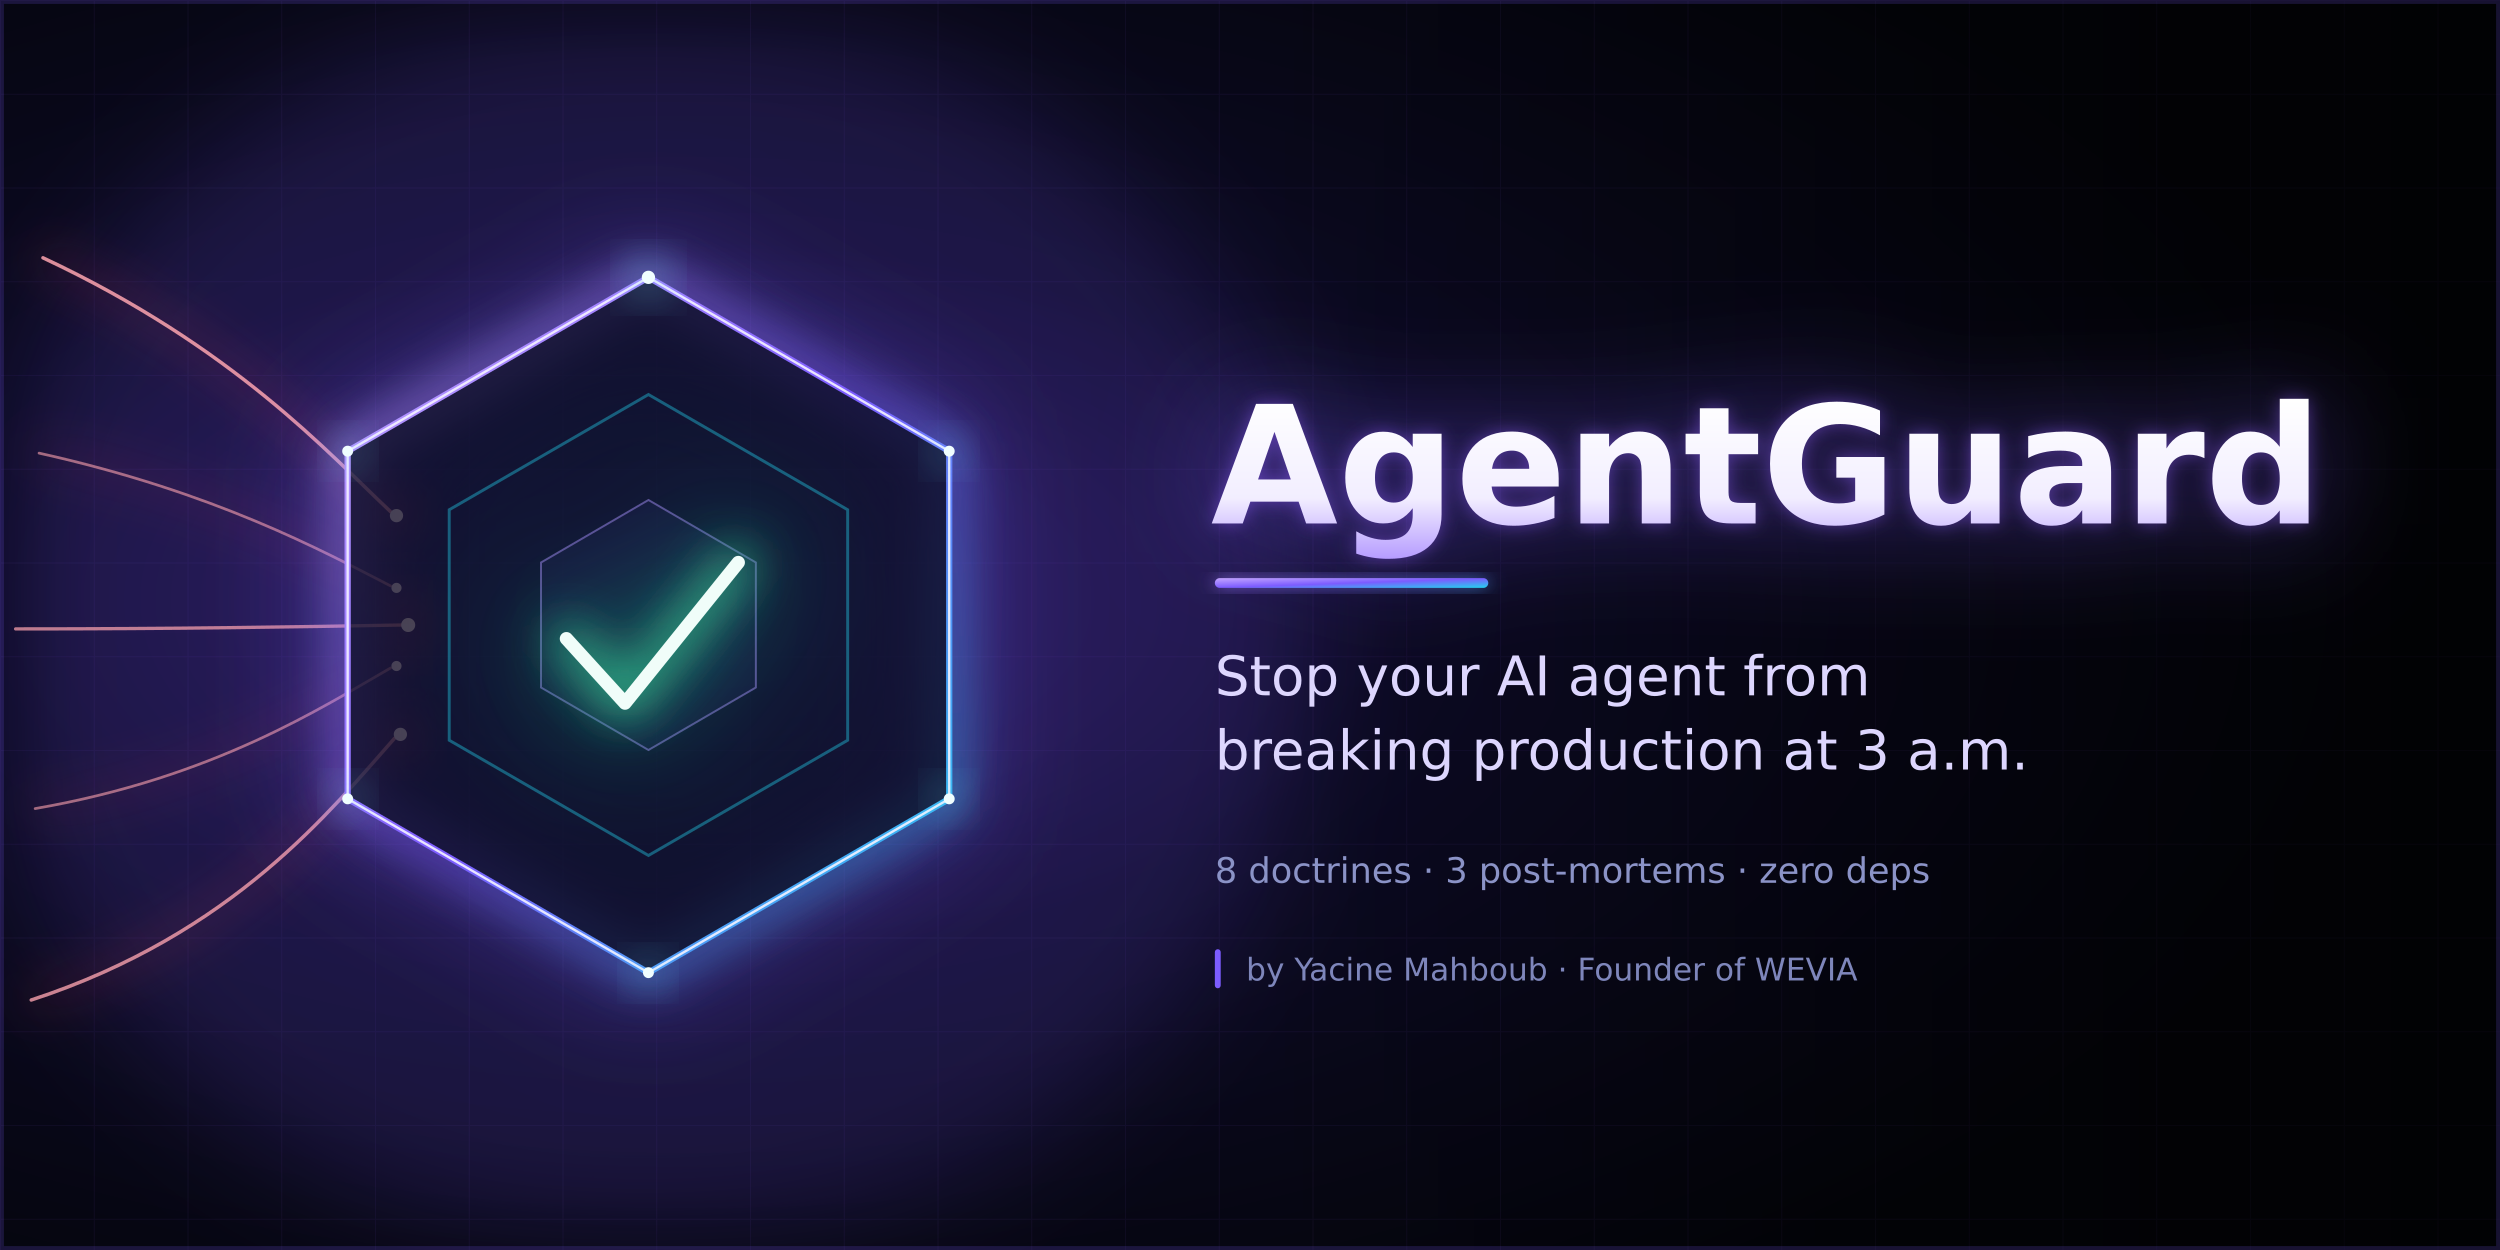
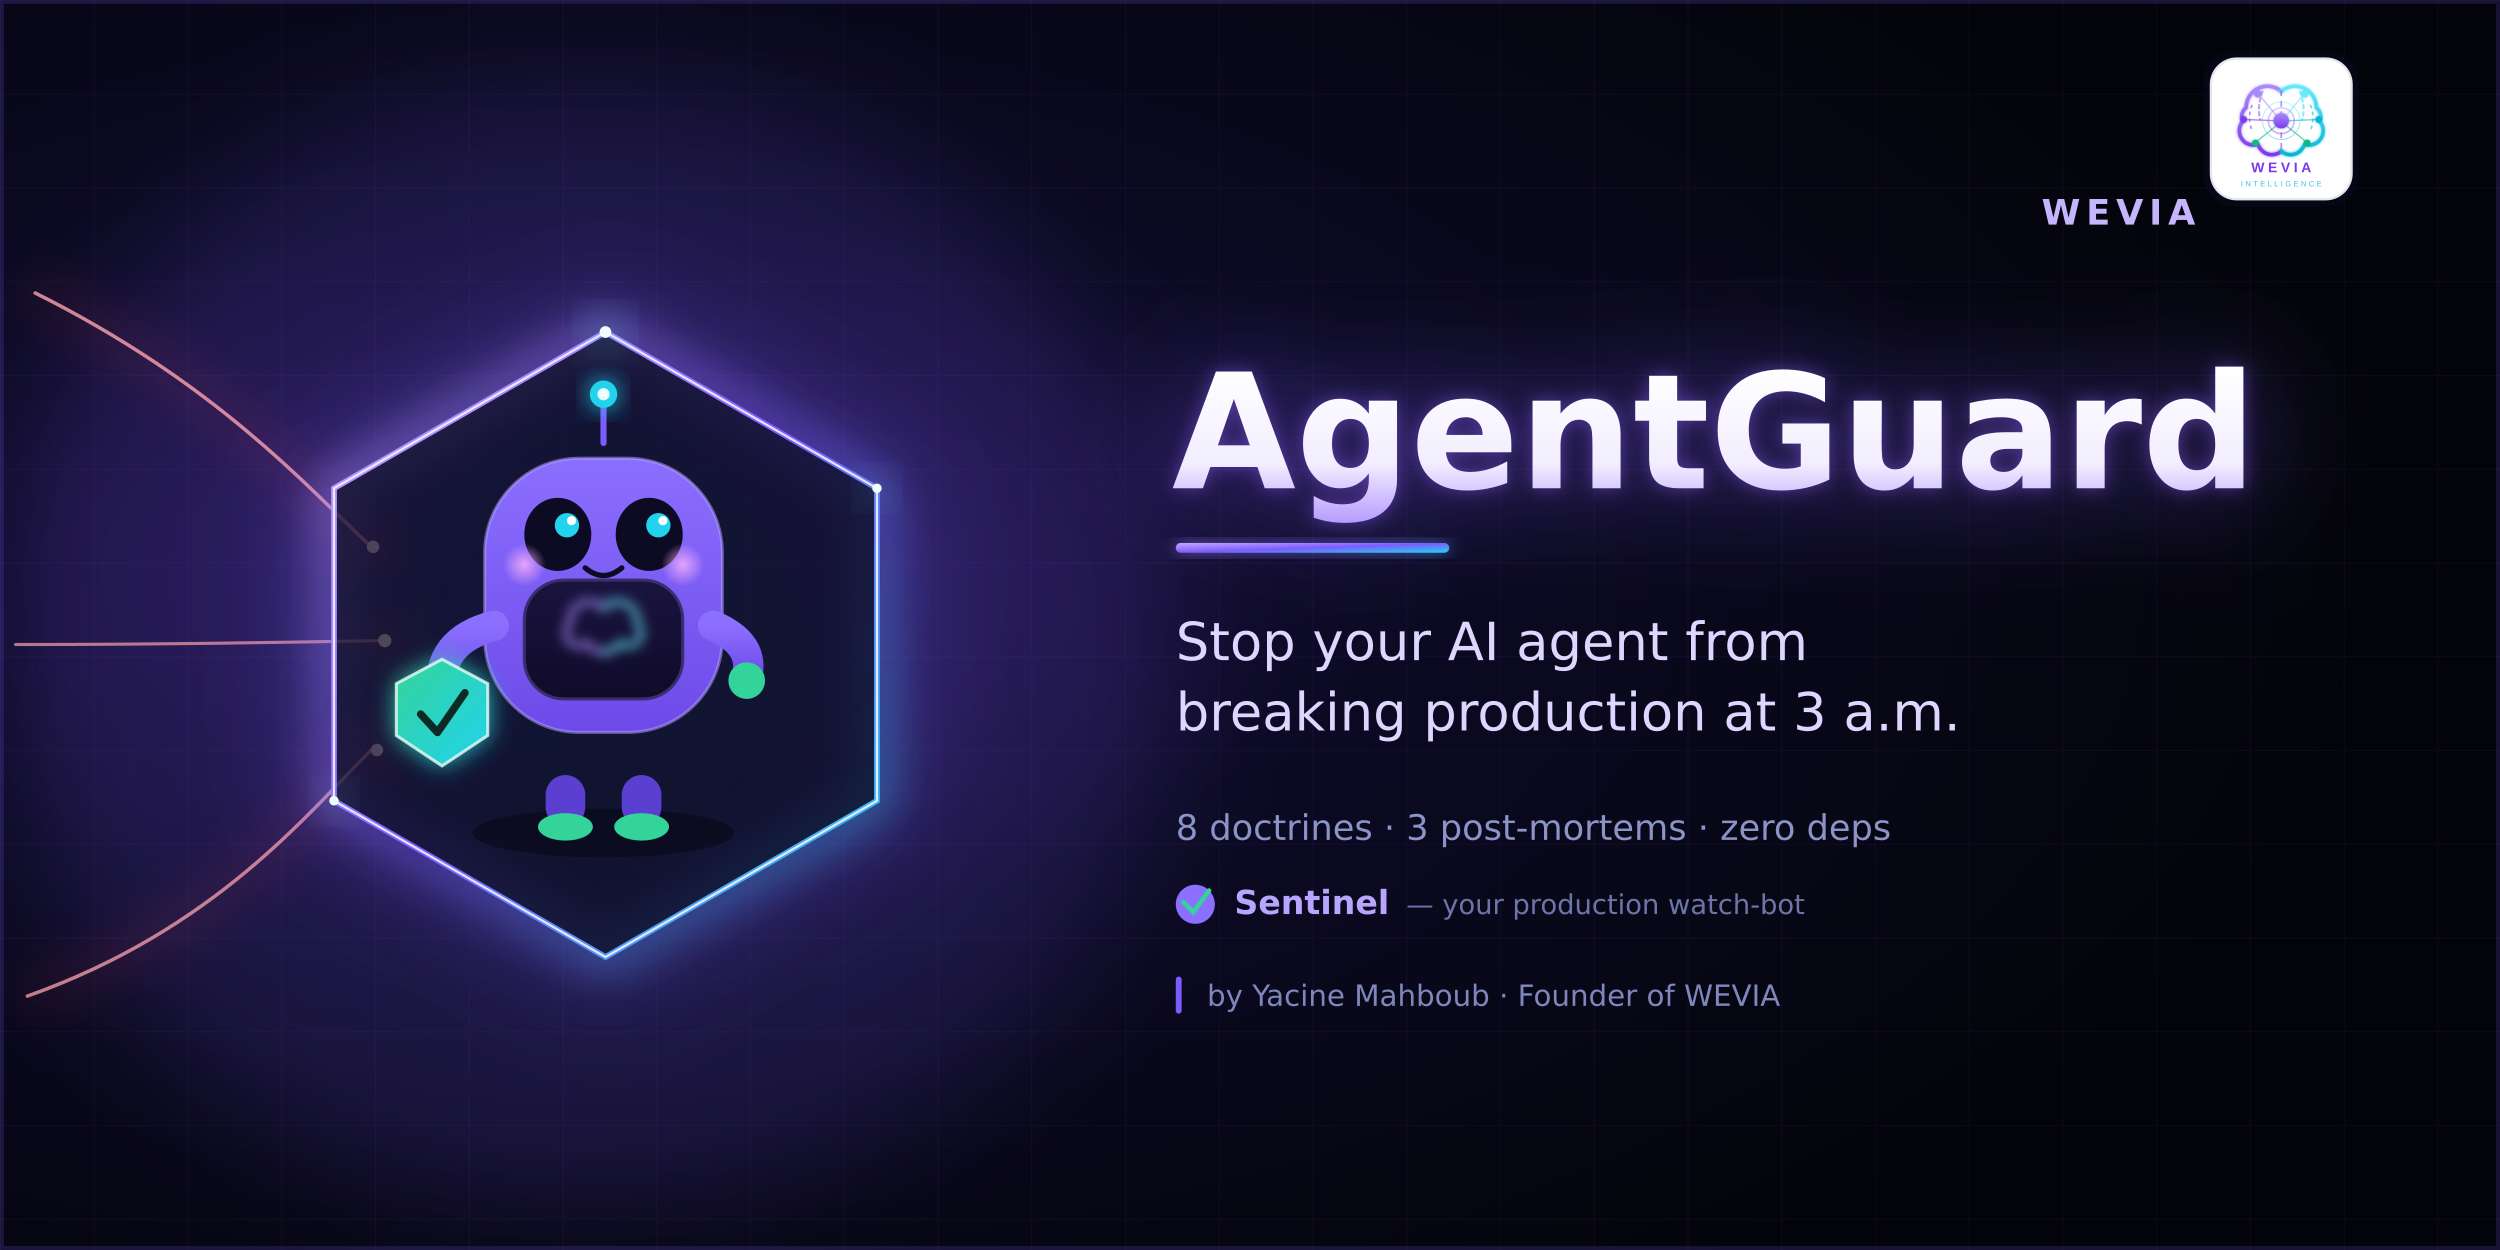
<svg xmlns="http://www.w3.org/2000/svg" viewBox="0 0 1280 640" width="1280" height="640">
  <defs>
-     <radialGradient id="amb" cx="0.28" cy="0.48" r="0.68">
+     <radialGradient id="amb" cx="0.24" cy="0.46" r="0.72">
      <stop offset="0" stop-color="#241452" />
      <stop offset="0.42" stop-color="#0c0a24" />
      <stop offset="1" stop-color="#030409" />
    </radialGradient>
    <linearGradient id="neon" x1="0" y1="0" x2="1" y2="1">
      <stop offset="0" stop-color="#C4A6FF" />
      <stop offset="0.5" stop-color="#7C5CFF" />
      <stop offset="1" stop-color="#22D3EE" />
    </linearGradient>
    <linearGradient id="txtg" x1="0" y1="0" x2="0" y2="1">
      <stop offset="0" stop-color="#FFFFFF" />
      <stop offset="0.62" stop-color="#F2EEFF" />
      <stop offset="1" stop-color="#B69CFF" />
    </linearGradient>
    <filter id="bL" x="-100%" y="-100%" width="300%" height="300%">
      <feGaussianBlur stdDeviation="30" />
    </filter>
    <filter id="bM" x="-80%" y="-80%" width="260%" height="260%">
      <feGaussianBlur stdDeviation="12" />
    </filter>
    <filter id="bS" x="-60%" y="-60%" width="220%" height="220%">
      <feGaussianBlur stdDeviation="4.5" />
    </filter>
    <pattern id="mesh" width="48" height="48" patternUnits="userSpaceOnUse">
      <path d="M48 0H0V48" fill="none" stroke="#8B5CF6" stroke-opacity="0.06" stroke-width="1" />
    </pattern>
-     <linearGradient id="fade" x1="0" y1="0" x2="1" y2="0">
-       <stop offset="0" stop-color="#000" stop-opacity="0" />
-       <stop offset="1" stop-color="#000" stop-opacity="0.55" />
-     </linearGradient>
  </defs>
  <rect width="1280" height="640" fill="url(#amb)" />
  <rect width="1280" height="640" fill="url(#mesh)" />
-   <ellipse cx="330" cy="320" rx="340" ry="320" fill="#7C5CFF" opacity="0.16" filter="url(#bL)" />
-   <ellipse cx="335" cy="318" rx="130" ry="130" fill="#22D3EE" opacity="0.11" filter="url(#bL)" />
-   <rect x="640" y="0" width="640" height="640" fill="url(#fade)" />
+   <ellipse cx="300" cy="330" rx="300" ry="290" fill="#7C5CFF" opacity="0.15" filter="url(#bL)" />
+   <ellipse cx="300" cy="330" rx="115" ry="115" fill="#22D3EE" opacity="0.10" filter="url(#bL)" />
+   <g transform="translate(1132,30) scale(0.6)">
+     <rect x="-6" y="-6" width="132" height="132" rx="26" fill="#0a0a20" opacity="0.55" />
+     <defs>
+       <linearGradient id="wgl" x1="0" y1="0" x2="0" y2="1">
+         <stop offset="0%" stop-color="#a78bfa" />
+         <stop offset="100%" stop-color="#7c3aed" />
+       </linearGradient>
+       <linearGradient id="wgr" x1="0" y1="0" x2="0" y2="1">
+         <stop offset="0%" stop-color="#67e8f9" />
+         <stop offset="100%" stop-color="#06b6d4" />
+       </linearGradient>
+       <filter id="wglow">
+         <feGaussianBlur stdDeviation="1.5" result="b" />
+         <feMerge>
+           <feMergeNode in="b" />
+           <feMergeNode in="SourceGraphic" />
+         </feMerge>
+       </filter>
+     </defs>
+     <rect width="120" height="120" rx="22" fill="#ffffff" stroke="#e5e7eb" stroke-width="2" />
+     <path d="     M60,28     C56,24 48,22 41,25     C34,28 30,35 30,42     C27,44 25,49 27,54     C24,57 23,63 26,68     C29,73 35,75 40,73     C42,78 46,82 52,82     C57,82 60,79 60,79   " fill="none" stroke="url(#wgl)" stroke-width="3" stroke-linecap="round" stroke-linejoin="round" filter="url(#wglow)" />
+     <path d="M44,28 C41,36 40,44 42,52" fill="none" stroke="#a78bfa" stroke-width="1.8" stroke-dasharray="3,3" stroke-linecap="round" opacity="0.8" />
+     <path d="M35,40 C32,47 32,56 36,63" fill="none" stroke="#7c3aed" stroke-width="1.4" stroke-dasharray="2,4" stroke-linecap="round" opacity="0.6" />
+     <path d="     M60,28     C64,24 72,22 79,25     C86,28 90,35 90,42     C93,44 95,49 93,54     C96,57 97,63 94,68     C91,73 85,75 80,73     C78,78 74,82 68,82     C63,82 60,79 60,79   " fill="none" stroke="url(#wgr)" stroke-width="3" stroke-linecap="round" stroke-linejoin="round" filter="url(#wglow)" />
+     <path d="M76,28 C79,36 80,44 78,52" fill="none" stroke="#67e8f9" stroke-width="1.8" stroke-dasharray="3,3" stroke-linecap="round" opacity="0.8" />
+     <path d="M85,40 C88,47 88,56 84,63" fill="none" stroke="#06b6d4" stroke-width="1.4" stroke-dasharray="2,4" stroke-linecap="round" opacity="0.6" />
+     <line x1="60" y1="27" x2="60" y2="80" stroke="#7c3aed" stroke-width="1.5" stroke-dasharray="5,4" opacity="0.55" />
+     <circle cx="40" cy="30" r="3.2" fill="#a78bfa" filter="url(#wglow)" />
+     <circle cx="28" cy="52" r="2.8" fill="#7c3aed" filter="url(#wglow)" />
+     <circle cx="38" cy="72" r="2.8" fill="#10b981" filter="url(#wglow)" />
+     <circle cx="80" cy="30" r="3.2" fill="#67e8f9" filter="url(#wglow)" />
+     <circle cx="92" cy="52" r="2.8" fill="#06b6d4" filter="url(#wglow)" />
+     <circle cx="82" cy="72" r="2.8" fill="#10b981" filter="url(#wglow)" />
+     <line x1="42" y1="32" x2="57" y2="50" stroke="#a78bfa" stroke-width="1.2" opacity="0.6" />
+     <line x1="30" y1="52" x2="54" y2="53" stroke="#7c3aed" stroke-width="1.2" opacity="0.6" />
+     <line x1="40" y1="70" x2="56" y2="57" stroke="#10b981" stroke-width="1.2" opacity="0.6" />
+     <line x1="78" y1="32" x2="63" y2="50" stroke="#67e8f9" stroke-width="1.2" opacity="0.6" />
+     <line x1="90" y1="52" x2="66" y2="53" stroke="#06b6d4" stroke-width="1.2" opacity="0.6" />
+     <line x1="80" y1="70" x2="64" y2="57" stroke="#10b981" stroke-width="1.2" opacity="0.6" />
+     <circle cx="60" cy="53" r="6.5" fill="url(#wgl)" filter="url(#wglow)" />
+     <circle cx="60" cy="53" r="11" fill="none" stroke="url(#wgl)" stroke-width="1.5" opacity="0.4" />
+     <circle cx="60" cy="53" r="16" fill="none" stroke="url(#wgr)" stroke-width="0.8" opacity="0.45" />
+     <text x="60" y="97" font-family="Arial Black,Arial" font-weight="900" font-size="12" fill="#7c3aed" text-anchor="middle" letter-spacing="3">WEVIA</text>
+     <text x="60" y="109" font-family="Arial,sans-serif" font-size="6.5" fill="#06b6d4" text-anchor="middle" letter-spacing="2" opacity="0.8">INTELLIGENCE</text>
+   </g>
+   <text x="1124" y="115" text-anchor="end" font-family="DejaVu Sans" font-weight="bold" font-size="18" fill="#C4B5FD" letter-spacing="3">WEVIA</text>
  <g stroke-linecap="round" fill="none">
-     <path d="M22,132 C120,178 168,232 200,262" stroke="#F43F5E" stroke-width="7" opacity="0.30" filter="url(#bM)" />
-     <path d="M22,132 C120,178 168,232 200,262" stroke="#FDA4AF" stroke-width="1.8" opacity="0.85" />
-     <path d="M16,512 C120,478 170,414 202,378" stroke="#F43F5E" stroke-width="7" opacity="0.28" filter="url(#bM)" />
-     <path d="M16,512 C120,478 170,414 202,378" stroke="#FDA4AF" stroke-width="1.8" opacity="0.78" />
-     <path d="M8,322 C90,322 150,321 206,320" stroke="#F43F5E" stroke-width="7" opacity="0.26" filter="url(#bM)" />
-     <path d="M8,322 C90,322 150,321 206,320" stroke="#FDA4AF" stroke-width="1.7" opacity="0.72" />
-     <path d="M20,232 C110,252 165,282 200,300" stroke="#F43F5E" stroke-width="6" opacity="0.22" filter="url(#bM)" />
-     <path d="M20,232 C110,252 165,282 200,300" stroke="#FDA4AF" stroke-width="1.4" opacity="0.6" />
-     <path d="M18,414 C110,398 165,362 200,342" stroke="#F43F5E" stroke-width="6" opacity="0.22" filter="url(#bM)" />
-     <path d="M18,414 C110,398 165,362 200,342" stroke="#FDA4AF" stroke-width="1.4" opacity="0.6" />
+     <path d="M18,150 C110,196 156,248 188,278" stroke="#F43F5E" stroke-width="7" opacity="0.28" filter="url(#bM)" />
+     <path d="M18,150 C110,196 156,248 188,278" stroke="#FDA4AF" stroke-width="1.8" opacity="0.8" />
+     <path d="M14,510 C110,476 158,416 190,384" stroke="#F43F5E" stroke-width="7" opacity="0.26" filter="url(#bM)" />
+     <path d="M14,510 C110,476 158,416 190,384" stroke="#FDA4AF" stroke-width="1.8" opacity="0.74" />
+     <path d="M8,330 C82,330 140,329 194,328" stroke="#F43F5E" stroke-width="7" opacity="0.24" filter="url(#bM)" />
+     <path d="M8,330 C82,330 140,329 194,328" stroke="#FDA4AF" stroke-width="1.6" opacity="0.68" />
  </g>
  <g fill="#FFE4E6">
-     <circle cx="203" cy="264" r="9" fill="#F43F5E" opacity="0.5" filter="url(#bM)" />
-     <circle cx="203" cy="264" r="3.4" />
-     <circle cx="205" cy="376" r="9" fill="#F43F5E" opacity="0.5" filter="url(#bM)" />
-     <circle cx="205" cy="376" r="3.4" />
-     <circle cx="209" cy="320" r="10" fill="#F43F5E" opacity="0.5" filter="url(#bM)" />
-     <circle cx="209" cy="320" r="3.6" />
-     <circle cx="203" cy="301" r="7" fill="#F43F5E" opacity="0.4" filter="url(#bM)" />
-     <circle cx="203" cy="301" r="2.6" />
-     <circle cx="203" cy="341" r="7" fill="#F43F5E" opacity="0.4" filter="url(#bM)" />
-     <circle cx="203" cy="341" r="2.6" />
-   </g>
-   <g transform="translate(332,320)">
-     <path d="M0,-178 L154,-89 L154,89 L0,178 L-154,89 L-154,-89 Z" fill="none" stroke="#7C5CFF" stroke-width="20" opacity="0.55" filter="url(#bL)" />
-     <path d="M0,-178 L154,-89 L154,89 L0,178 L-154,89 L-154,-89 Z" fill="none" stroke="url(#neon)" stroke-width="10" opacity="0.9" filter="url(#bM)" />
-     <path d="M0,-178 L154,-89 L154,89 L0,178 L-154,89 L-154,-89 Z" fill="#080a1c" fill-opacity="0.72" stroke="url(#neon)" stroke-width="3.2" />
-     <path d="M0,-178 L154,-89 L154,89 L0,178 L-154,89 L-154,-89 Z" fill="none" stroke="#F5F3FF" stroke-width="1.2" opacity="0.9" />
-     <path d="M0,-118 L102,-59 L102,59 L0,118 L-102,59 L-102,-59 Z" fill="none" stroke="#22D3EE" stroke-width="1.5" opacity="0.4" />
-     <path d="M0,-64 L55,-32 L55,32 L0,64 L-55,32 L-55,-32 Z" fill="#7C5CFF" fill-opacity="0.10" stroke="#A78BFA" stroke-width="1" opacity="0.5" />
-     <g>
-       <path d="M-42,7 L-12,40 L46,-32" fill="none" stroke="#10B981" stroke-width="28" stroke-linecap="round" stroke-linejoin="round" opacity="0.55" filter="url(#bL)" />
-       <path d="M-42,7 L-12,40 L46,-32" fill="none" stroke="#34D399" stroke-width="14" stroke-linecap="round" stroke-linejoin="round" opacity="0.92" filter="url(#bM)" />
-       <path d="M-42,7 L-12,40 L46,-32" fill="none" stroke="#F0FDF9" stroke-width="6.8" stroke-linecap="round" stroke-linejoin="round" />
+     <circle cx="191" cy="280" r="9" fill="#F43F5E" opacity="0.5" filter="url(#bM)" />
+     <circle cx="191" cy="280" r="3.2" />
+     <circle cx="193" cy="384" r="9" fill="#F43F5E" opacity="0.5" filter="url(#bM)" />
+     <circle cx="193" cy="384" r="3.2" />
+     <circle cx="197" cy="328" r="10" fill="#F43F5E" opacity="0.5" filter="url(#bM)" />
+     <circle cx="197" cy="328" r="3.4" />
+   </g>
+   <g transform="translate(310,330)">
+     <path d="M0,-160 L139,-80 L139,80 L0,160 L-139,80 L-139,-80 Z" fill="none" stroke="#7C5CFF" stroke-width="19" opacity="0.5" filter="url(#bL)" />
+     <path d="M0,-160 L139,-80 L139,80 L0,160 L-139,80 L-139,-80 Z" fill="none" stroke="url(#neon)" stroke-width="9" opacity="0.9" filter="url(#bM)" />
+     <path d="M0,-160 L139,-80 L139,80 L0,160 L-139,80 L-139,-80 Z" fill="#080a1c" fill-opacity="0.7" stroke="url(#neon)" stroke-width="3" />
+     <path d="M0,-160 L139,-80 L139,80 L0,160 L-139,80 L-139,-80 Z" fill="none" stroke="#F5F3FF" stroke-width="1.1" opacity="0.9" />
+     <g fill="#67E8F9">
+       <circle cx="0" cy="-160" r="6.5" opacity="0.75" filter="url(#bM)" />
+       <circle cx="0" cy="-160" r="3" fill="#F0FEFF" />
+       <circle cx="139" cy="-80" r="5" opacity="0.7" filter="url(#bM)" />
+       <circle cx="139" cy="-80" r="2.4" fill="#F0FEFF" />
+       <circle cx="-139" cy="80" r="5" opacity="0.7" filter="url(#bM)" />
+       <circle cx="-139" cy="80" r="2.4" fill="#F0FEFF" />
    </g>
-     <g fill="#67E8F9">
-       <circle cx="0" cy="-178" r="7.5" opacity="0.75" filter="url(#bM)" />
-       <circle cx="0" cy="-178" r="3.4" fill="#F0FEFF" />
-       <circle cx="154" cy="-89" r="6" opacity="0.7" filter="url(#bM)" />
-       <circle cx="154" cy="-89" r="2.8" fill="#F0FEFF" />
-       <circle cx="154" cy="89" r="6" opacity="0.7" filter="url(#bM)" />
-       <circle cx="154" cy="89" r="2.8" fill="#F0FEFF" />
-       <circle cx="0" cy="178" r="6" opacity="0.7" filter="url(#bM)" />
-       <circle cx="0" cy="178" r="2.8" fill="#F0FEFF" />
-       <circle cx="-154" cy="89" r="6" opacity="0.7" filter="url(#bM)" />
-       <circle cx="-154" cy="89" r="2.8" fill="#F0FEFF" />
-       <circle cx="-154" cy="-89" r="6" opacity="0.7" filter="url(#bM)" />
-       <circle cx="-154" cy="-89" r="2.8" fill="#F0FEFF" />
+     <g transform="translate(-118,-150) scale(0.78)">
+       <defs>
+         <linearGradient id="guard_body" x1="0" y1="0" x2="0" y2="1">
+           <stop offset="0" stop-color="#8B6FFF" />
+           <stop offset="1" stop-color="#6D4AE8" />
+         </linearGradient>
+         <linearGradient id="guard_belly" x1="0" y1="0" x2="0" y2="1">
+           <stop offset="0" stop-color="#1a1440" />
+           <stop offset="1" stop-color="#0f0b28" />
+         </linearGradient>
+         <linearGradient id="guard_shield" x1="0" y1="0" x2="1" y2="1">
+           <stop offset="0" stop-color="#34D399" />
+           <stop offset="1" stop-color="#22D3EE" />
+         </linearGradient>
+         <radialGradient id="guard_cheek" cx="0.5" cy="0.5" r="0.5">
+           <stop offset="0" stop-color="#F0ABFC" stop-opacity="0.9" />
+           <stop offset="1" stop-color="#F0ABFC" stop-opacity="0" />
+         </radialGradient>
+         <filter id="guard_soft" x="-40%" y="-40%" width="180%" height="180%">
+           <feGaussianBlur stdDeviation="4" />
+         </filter>
+         <filter id="guard_dropg" x="-50%" y="-50%" width="200%" height="200%">
+           <feGaussianBlur stdDeviation="8" result="b" />
+           <feMerge>
+             <feMergeNode in="b" />
+             <feMergeNode in="SourceGraphic" />
+           </feMerge>
+         </filter>
+       </defs>
+       <ellipse cx="150" cy="316" rx="86" ry="16" fill="#000" opacity="0.35" />
+       <g fill="#5B3FD0">
+         <rect x="112" y="278" width="26" height="34" rx="13" />
+         <rect x="162" y="278" width="26" height="34" rx="13" />
+       </g>
+       <g fill="#34D399">
+         <ellipse cx="125" cy="312" rx="18" ry="9" />
+         <ellipse cx="175" cy="312" rx="18" ry="9" />
+       </g>
+       <line x1="150" y1="60" x2="150" y2="34" stroke="#7C5CFF" stroke-width="4" stroke-linecap="round" />
+       <circle cx="150" cy="28" r="9" fill="#22D3EE" filter="url(#guard_dropg)" />
+       <circle cx="150" cy="28" r="4" fill="#ECFEFF" />
+       <rect x="72" y="70" width="156" height="180" rx="62" fill="url(#guard_body)" />
+       <rect x="72" y="70" width="156" height="180" rx="62" fill="none" stroke="#B8A5FF" stroke-width="2" opacity="0.5" />
+       <rect x="98" y="150" width="104" height="78" rx="26" fill="url(#guard_belly)" stroke="#3A2E70" stroke-width="2" />
+       <path d="M150,168 C146,164 139,163 134,166 C129,169 127,174 128,179 C125,181 124,186 127,190 C130,194 136,194 139,191 C141,195 145,197 150,197" fill="none" stroke="#A78BFA" stroke-width="3" stroke-linecap="round" filter="url(#guard_soft)" />
+       <path d="M150,168 C154,164 161,163 166,166 C171,169 173,174 172,179 C175,181 176,186 173,190 C170,194 164,194 161,191 C159,195 155,197 150,197" fill="none" stroke="#67E8F9" stroke-width="3" stroke-linecap="round" filter="url(#guard_soft)" />
+       <g>
+         <ellipse cx="120" cy="120" rx="22" ry="24" fill="#0d0a24" />
+         <ellipse cx="180" cy="120" rx="22" ry="24" fill="#0d0a24" />
+         <circle cx="126" cy="114" r="8" fill="#22D3EE" />
+         <circle cx="129" cy="111" r="3" fill="#fff" />
+         <circle cx="186" cy="114" r="8" fill="#22D3EE" />
+         <circle cx="189" cy="111" r="3" fill="#fff" />
+       </g>
+       <circle cx="98" cy="140" r="14" fill="url(#guard_cheek)" />
+       <circle cx="202" cy="140" r="14" fill="url(#guard_cheek)" />
+       <path d="M138,142 Q150,152 162,142" fill="none" stroke="#0d0a24" stroke-width="3.5" stroke-linecap="round" />
+       <path d="M78,180 Q40,190 44,224" fill="none" stroke="url(#guard_body)" stroke-width="20" stroke-linecap="round" />
+       <g transform="translate(44,236)">
+         <path d="M0,-34 L30,-18 L30,16 L0,36 L-30,16 L-30,-18 Z" fill="url(#guard_shield)" filter="url(#guard_dropg)" />
+         <path d="M0,-34 L30,-18 L30,16 L0,36 L-30,16 L-30,-18 Z" fill="none" stroke="#ECFDF5" stroke-width="2" opacity="0.8" />
+         <path d="M-14,2 L-3,14 L15,-12" fill="none" stroke="#0d2a24" stroke-width="5" stroke-linecap="round" stroke-linejoin="round" />
+       </g>
+       <path d="M222,180 Q250,192 244,214" fill="none" stroke="url(#guard_body)" stroke-width="20" stroke-linecap="round" />
+       <circle cx="244" cy="216" r="12" fill="#34D399" />
    </g>
  </g>
  <g font-family="DejaVu Sans" font-weight="bold">
-     <text x="620" y="268" font-size="84" fill="#7C5CFF" opacity="0.6" filter="url(#bL)">AgentGuard</text>
-     <text x="620" y="268" font-size="84" fill="#8B5CF6" opacity="0.5" filter="url(#bS)">AgentGuard</text>
-     <text x="620" y="268" font-size="84" fill="url(#txtg)">AgentGuard</text>
-   </g>
-   <rect x="622" y="296" width="140" height="5" rx="2.5" fill="url(#neon)" opacity="0.8" filter="url(#bS)" />
-   <rect x="622" y="296" width="140" height="5" rx="2.5" fill="url(#neon)" />
+     <text x="600" y="250" font-size="82" fill="#7C5CFF" opacity="0.6" filter="url(#bL)">AgentGuard</text>
+     <text x="600" y="250" font-size="82" fill="#8B5CF6" opacity="0.5" filter="url(#bS)">AgentGuard</text>
+     <text x="600" y="250" font-size="82" fill="url(#txtg)">AgentGuard</text>
+   </g>
+   <rect x="602" y="278" width="140" height="5" rx="2.5" fill="url(#neon)" opacity="0.8" filter="url(#bS)" />
+   <rect x="602" y="278" width="140" height="5" rx="2.5" fill="url(#neon)" />
  <g font-family="DejaVu Sans">
-     <text x="622" y="356" font-size="28" fill="#DDD6FE">Stop your AI agent from</text>
-     <text x="622" y="394" font-size="28" fill="#DDD6FE">breaking production at 3 a.m.</text>
-     <text x="622" y="452" font-size="18" fill="#8B93C7">8 doctrines · 3 post-mortems · zero deps</text>
+     <text x="602" y="338" font-size="27" fill="#DDD6FE">Stop your AI agent from</text>
+     <text x="602" y="374" font-size="27" fill="#DDD6FE">breaking production at 3 a.m.</text>
+     <text x="602" y="430" font-size="18" fill="#8B93C7">8 doctrines · 3 post-mortems · zero deps</text>
+   </g>
+   <g transform="translate(602,468)">
+     <circle cx="10" cy="-5" r="10" fill="#8B6FFF" />
+     <path d="M4,-6 L9,-1 L17,-12" fill="none" stroke="#34D399" stroke-width="2.4" stroke-linecap="round" />
+     <text x="30" y="0" font-family="DejaVu Sans" font-weight="bold" font-size="17" fill="#B8A5FF">Sentinel</text>
+     <text x="118" y="0" font-family="DejaVu Sans" font-size="14" fill="#6D75A8">— your production watch-bot</text>
  </g>
  <g font-family="DejaVu Sans">
-     <rect x="622" y="486" width="3" height="20" rx="1.5" fill="#7C5CFF" />
-     <text x="638" y="502" font-size="16" fill="#7E86BB">by Yacine Mahboub · Founder of WEVIA</text>
+     <rect x="602" y="500" width="3" height="19" rx="1.5" fill="#7C5CFF" />
+     <text x="618" y="515" font-size="15" fill="#7E86BB">by Yacine Mahboub · Founder of WEVIA</text>
  </g>
  <rect x="1" y="1" width="1278" height="638" fill="none" stroke="#7C5CFF" stroke-opacity="0.18" stroke-width="2" />
</svg>
